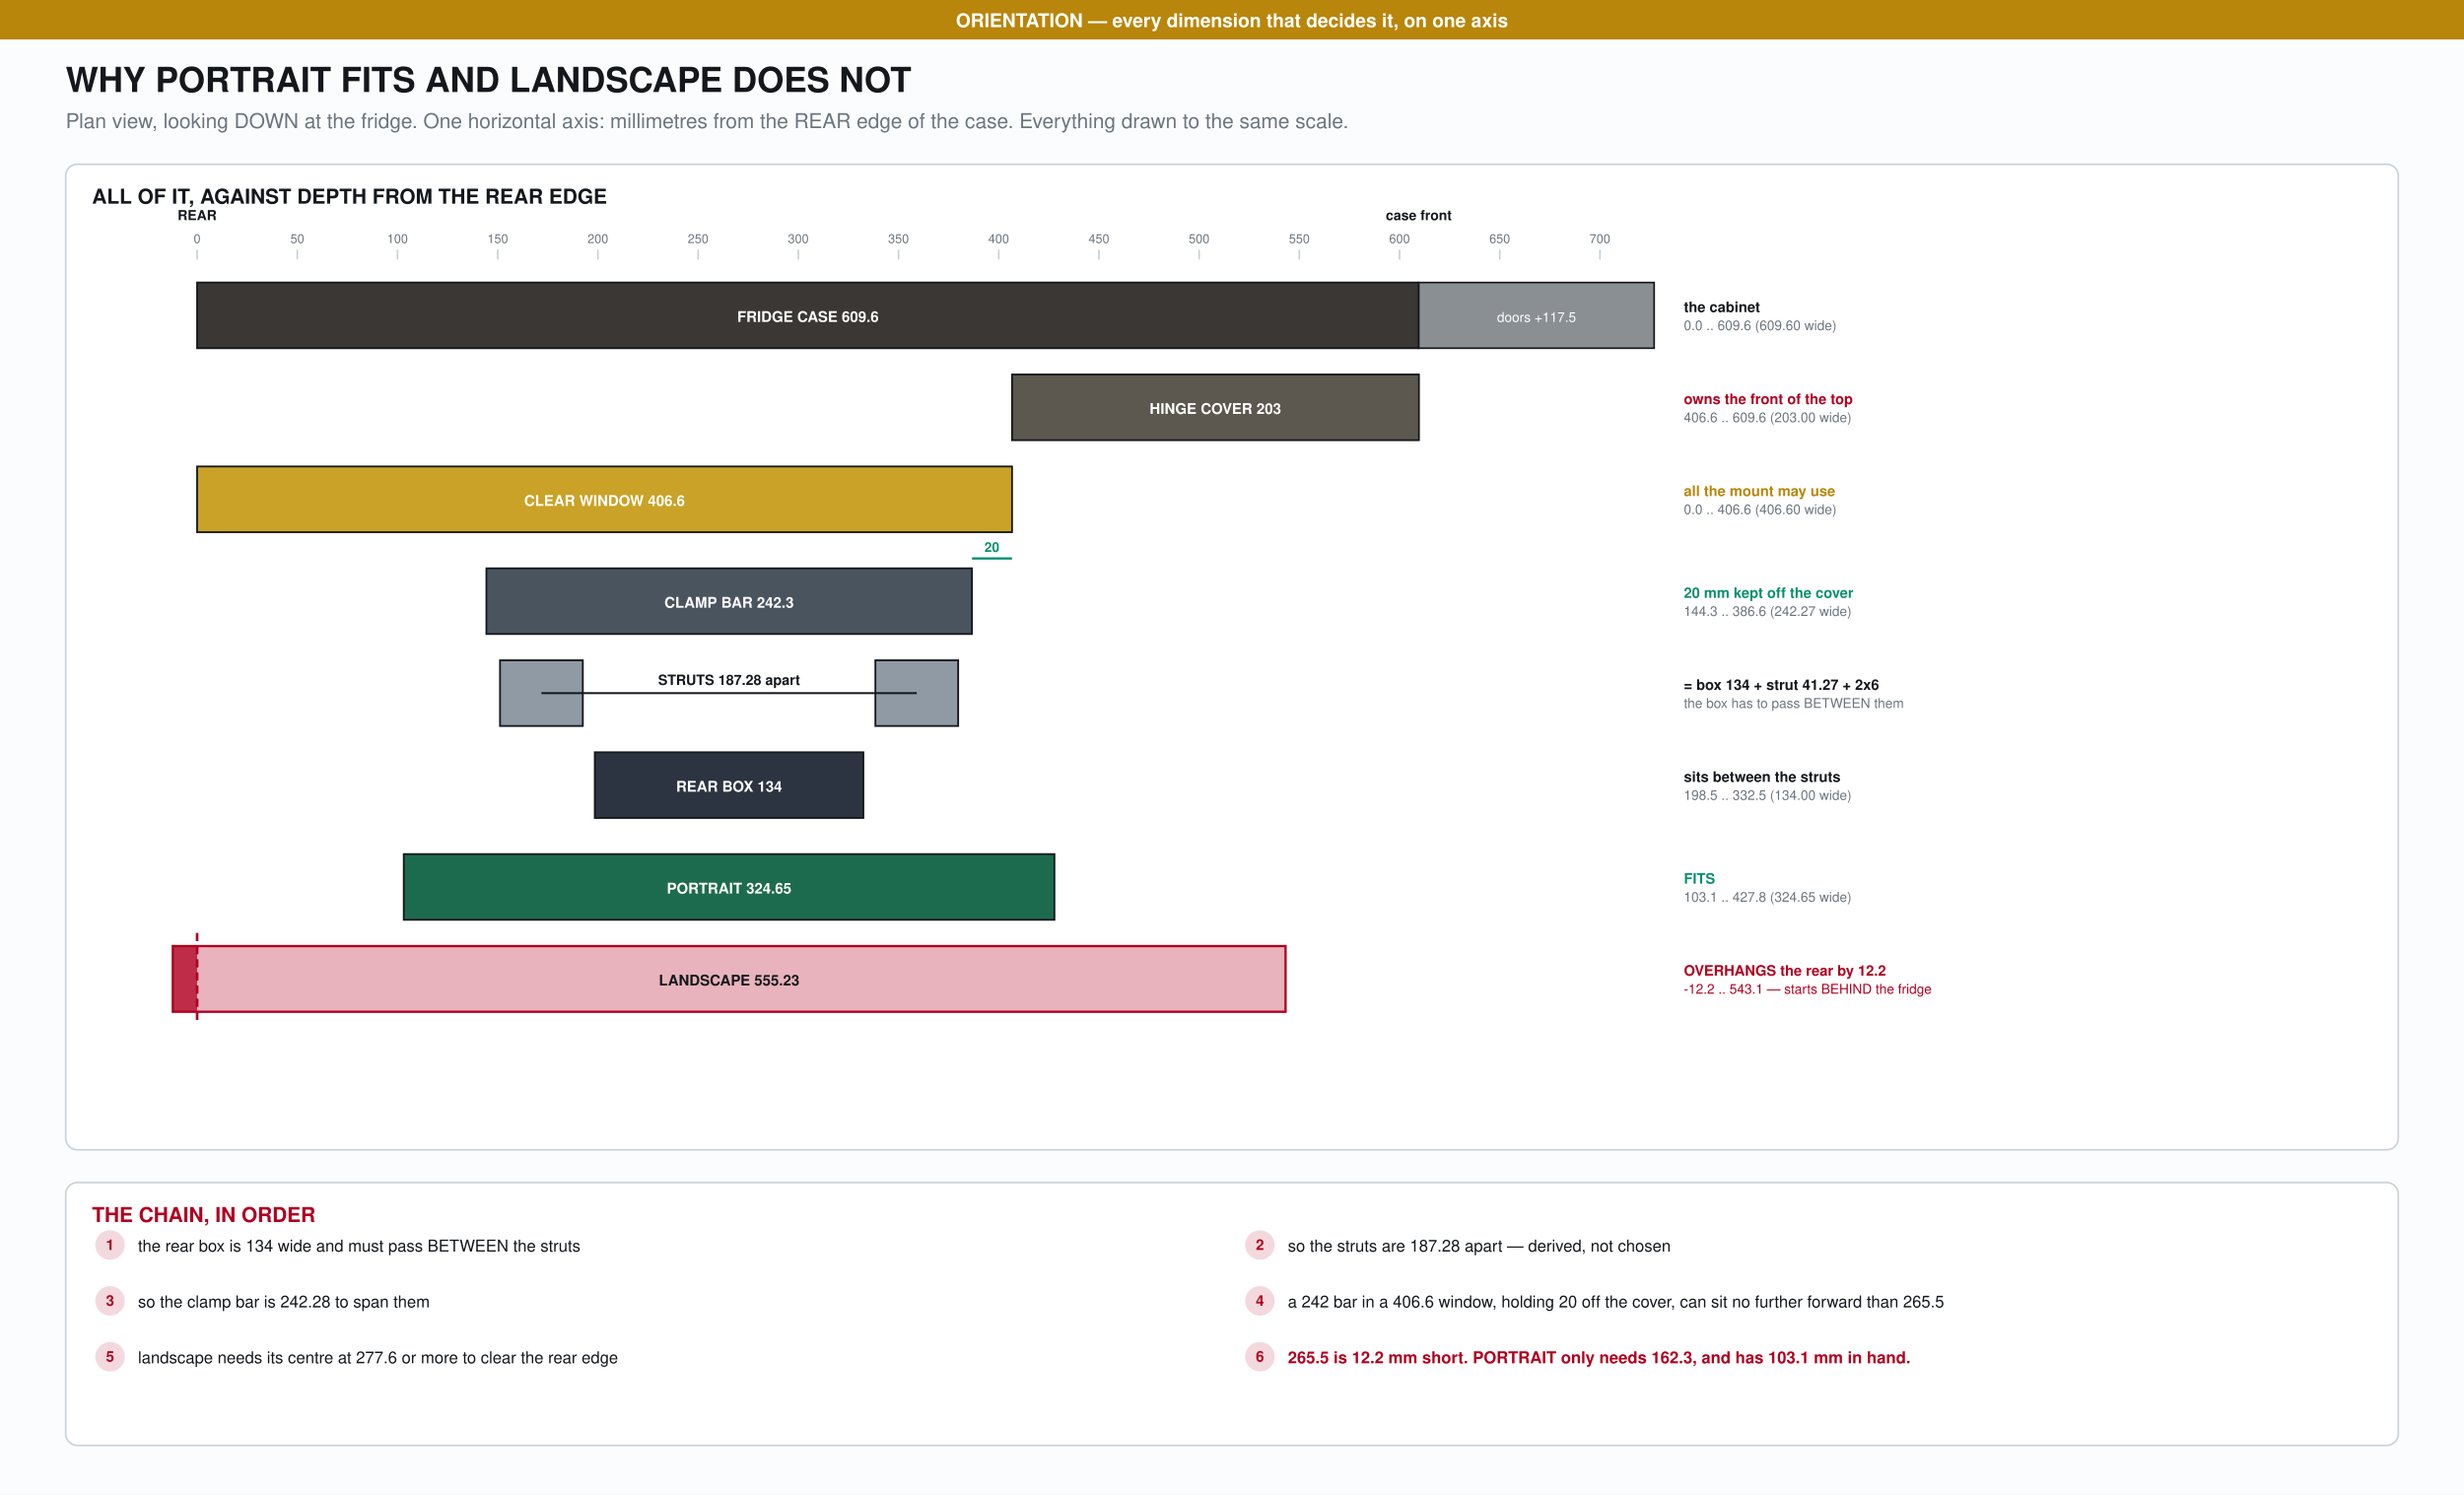
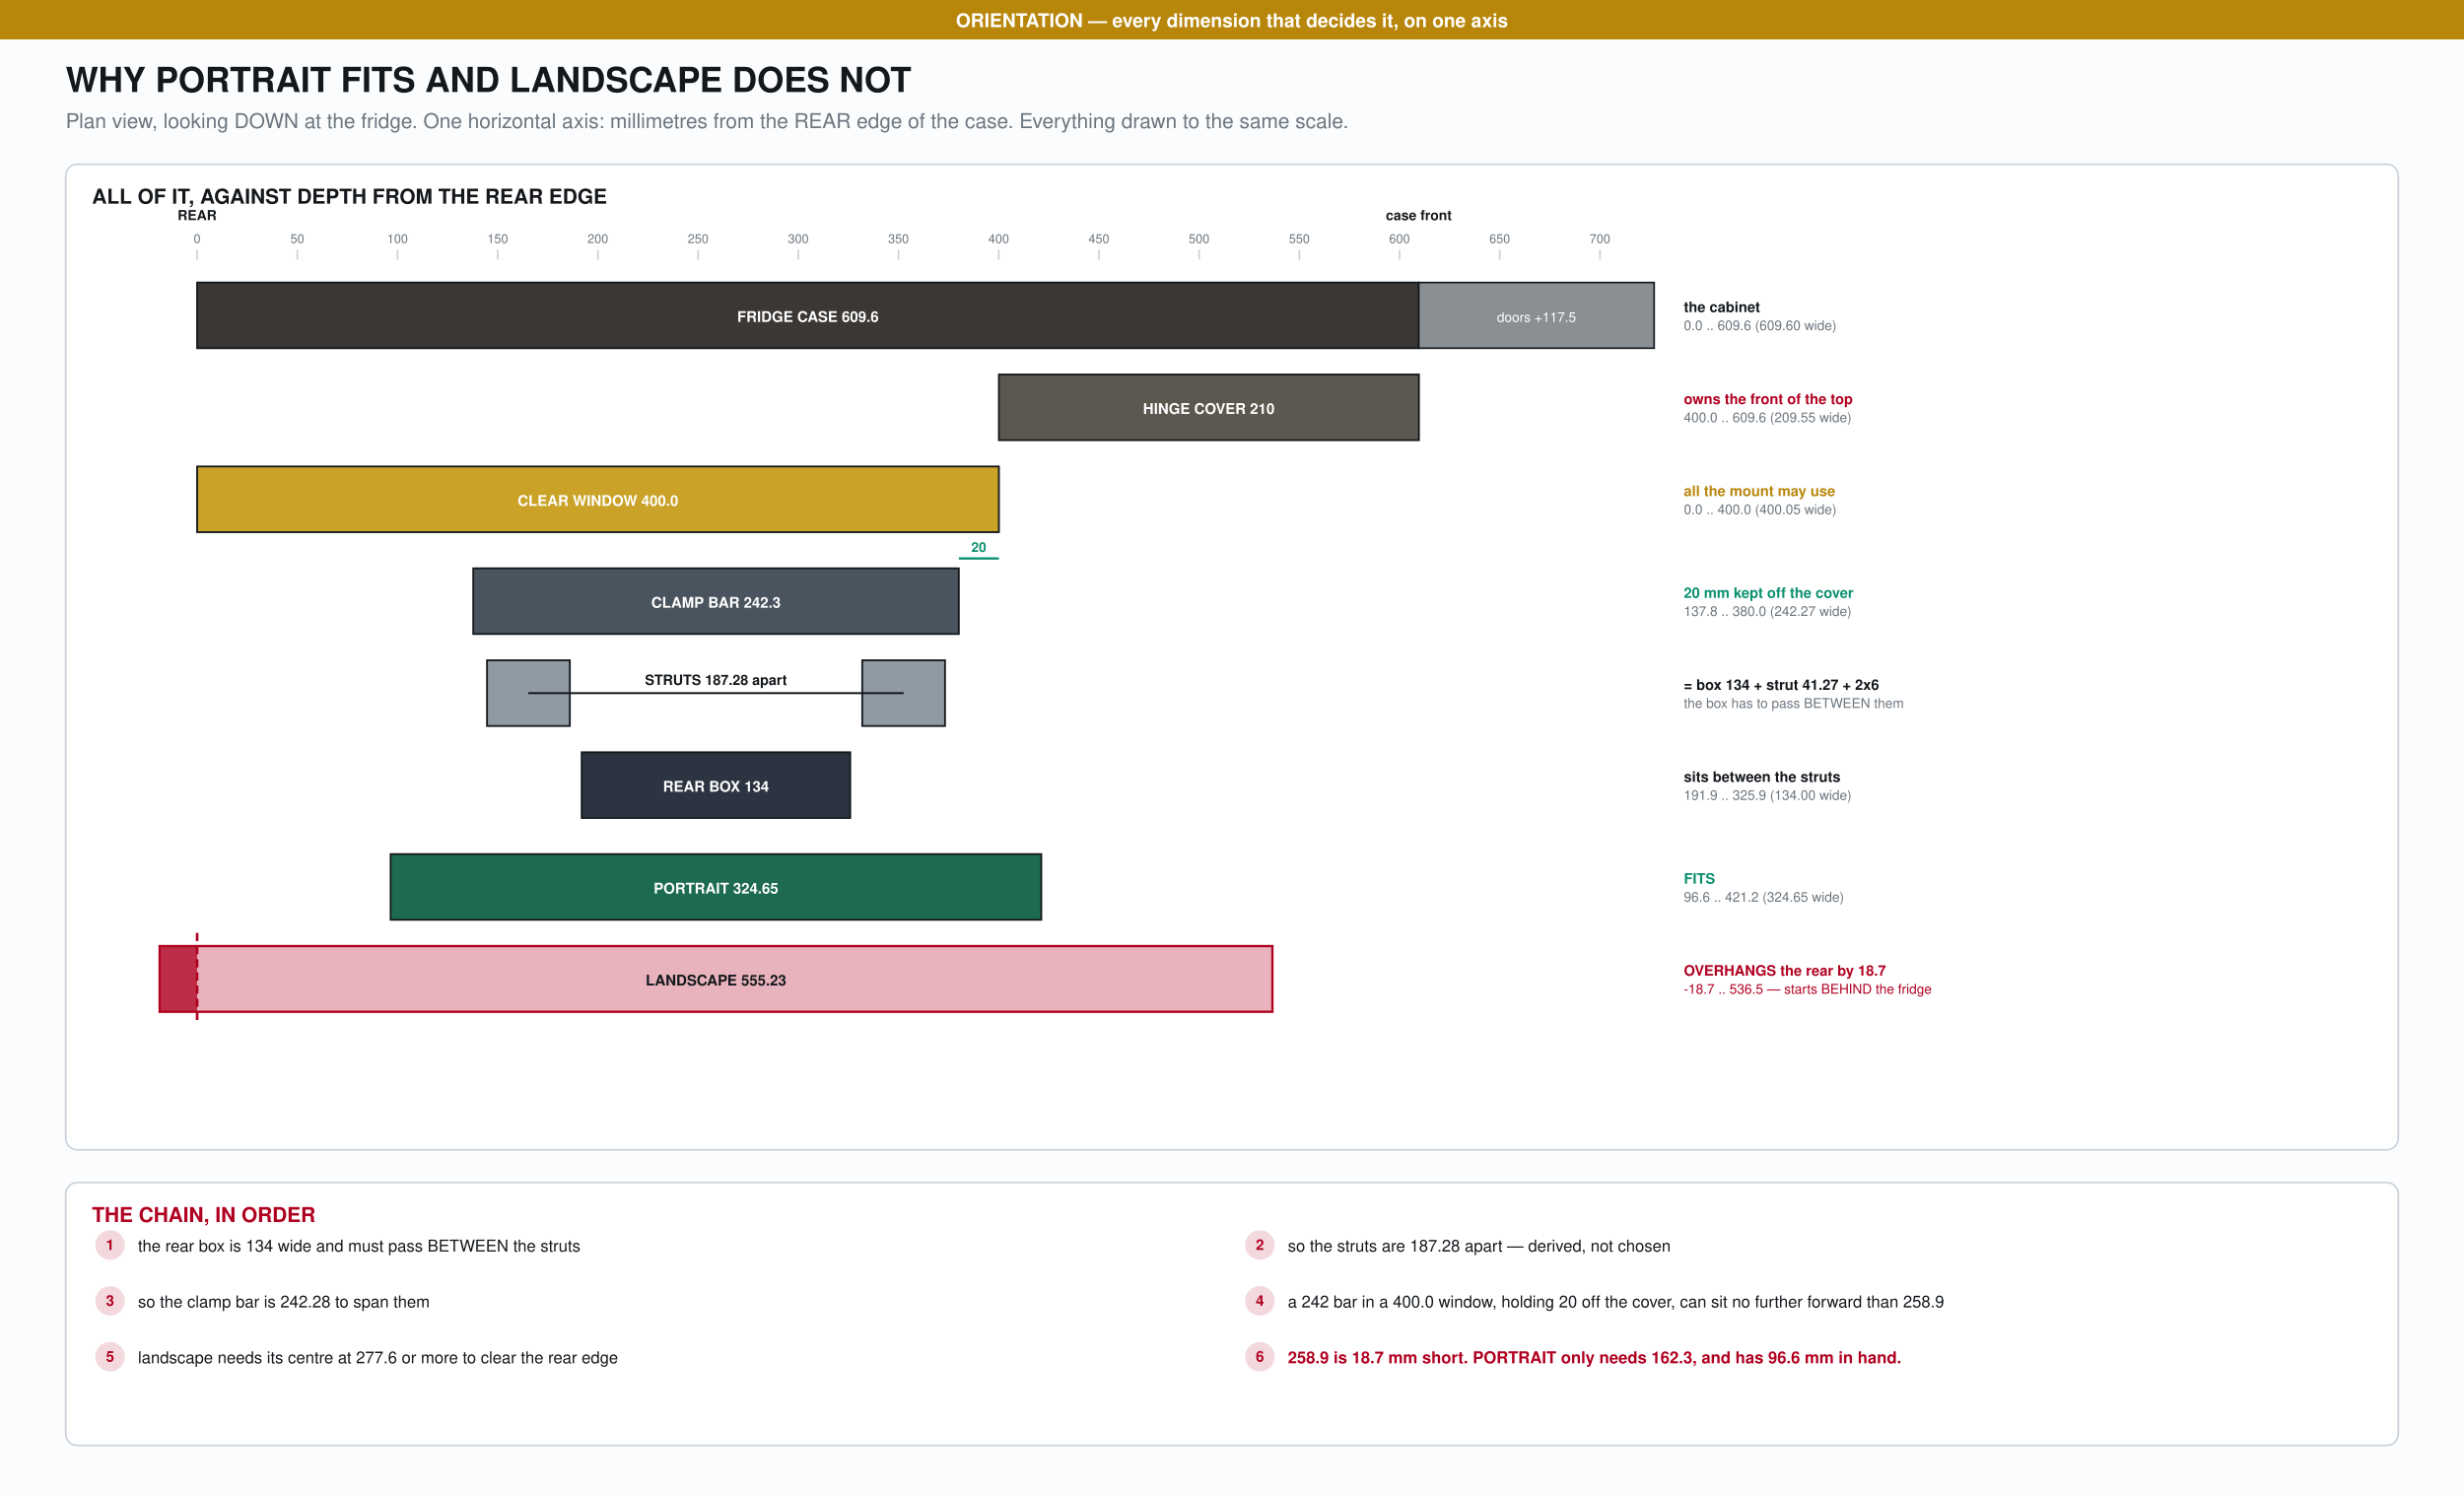
<svg xmlns="http://www.w3.org/2000/svg" width="1500" height="910" viewBox="0 0 1500 910">
  <rect width="1500" height="910" fill="#fbfcfd" />
  <rect width="1500" height="24" fill="#b8860b" />
  <text x="750.00" y="16.50" font-family="Helvetica,Arial,sans-serif" font-size="11.5" text-anchor="middle" fill="#fff" font-weight="bold">ORIENTATION — every dimension that decides it, on one axis</text>
  <text x="40.00" y="56.00" font-family="Helvetica,Arial,sans-serif" font-size="21" text-anchor="start" fill="#14181c" font-weight="bold">WHY PORTRAIT FITS AND LANDSCAPE DOES NOT</text>
  <text x="40.00" y="78.00" font-family="Helvetica,Arial,sans-serif" font-size="12.5" text-anchor="start" fill="#6b757e" font-weight="normal">Plan view, looking DOWN at the fridge. One horizontal axis: millimetres from the REAR edge of the case. Everything drawn to the same scale.</text>
  <rect x="40.0" y="100.0" width="1420.0" height="600.0" rx="7" fill="#fff" stroke="#c9d1d8" stroke-width="1" />
  <text x="56.00" y="124.00" font-family="Helvetica,Arial,sans-serif" font-size="12.5" text-anchor="start" fill="#14181c" font-weight="bold">ALL OF IT, AGAINST DEPTH FROM THE REAR EDGE</text>
  <line x1="120.0" y1="152" x2="120.0" y2="158" stroke="#c9d1d8" stroke-width="1" />
  <text x="120.00" y="148.00" font-family="Helvetica,Arial,sans-serif" font-size="7.6" text-anchor="middle" fill="#6b757e" font-weight="normal">0</text>
  <line x1="181.0" y1="152" x2="181.0" y2="158" stroke="#c9d1d8" stroke-width="1" />
  <text x="181.00" y="148.00" font-family="Helvetica,Arial,sans-serif" font-size="7.6" text-anchor="middle" fill="#6b757e" font-weight="normal">50</text>
  <line x1="242.0" y1="152" x2="242.0" y2="158" stroke="#c9d1d8" stroke-width="1" />
  <text x="242.00" y="148.00" font-family="Helvetica,Arial,sans-serif" font-size="7.6" text-anchor="middle" fill="#6b757e" font-weight="normal">100</text>
  <line x1="303.0" y1="152" x2="303.0" y2="158" stroke="#c9d1d8" stroke-width="1" />
  <text x="303.00" y="148.00" font-family="Helvetica,Arial,sans-serif" font-size="7.6" text-anchor="middle" fill="#6b757e" font-weight="normal">150</text>
  <line x1="364.0" y1="152" x2="364.0" y2="158" stroke="#c9d1d8" stroke-width="1" />
  <text x="364.00" y="148.00" font-family="Helvetica,Arial,sans-serif" font-size="7.6" text-anchor="middle" fill="#6b757e" font-weight="normal">200</text>
  <line x1="425.0" y1="152" x2="425.0" y2="158" stroke="#c9d1d8" stroke-width="1" />
  <text x="425.00" y="148.00" font-family="Helvetica,Arial,sans-serif" font-size="7.6" text-anchor="middle" fill="#6b757e" font-weight="normal">250</text>
  <line x1="486.0" y1="152" x2="486.0" y2="158" stroke="#c9d1d8" stroke-width="1" />
  <text x="486.00" y="148.00" font-family="Helvetica,Arial,sans-serif" font-size="7.6" text-anchor="middle" fill="#6b757e" font-weight="normal">300</text>
  <line x1="547.0" y1="152" x2="547.0" y2="158" stroke="#c9d1d8" stroke-width="1" />
  <text x="547.00" y="148.00" font-family="Helvetica,Arial,sans-serif" font-size="7.6" text-anchor="middle" fill="#6b757e" font-weight="normal">350</text>
  <line x1="608.0" y1="152" x2="608.0" y2="158" stroke="#c9d1d8" stroke-width="1" />
  <text x="608.00" y="148.00" font-family="Helvetica,Arial,sans-serif" font-size="7.6" text-anchor="middle" fill="#6b757e" font-weight="normal">400</text>
  <line x1="669.0" y1="152" x2="669.0" y2="158" stroke="#c9d1d8" stroke-width="1" />
  <text x="669.00" y="148.00" font-family="Helvetica,Arial,sans-serif" font-size="7.6" text-anchor="middle" fill="#6b757e" font-weight="normal">450</text>
  <line x1="730.0" y1="152" x2="730.0" y2="158" stroke="#c9d1d8" stroke-width="1" />
  <text x="730.00" y="148.00" font-family="Helvetica,Arial,sans-serif" font-size="7.6" text-anchor="middle" fill="#6b757e" font-weight="normal">500</text>
  <line x1="791.0" y1="152" x2="791.0" y2="158" stroke="#c9d1d8" stroke-width="1" />
  <text x="791.00" y="148.00" font-family="Helvetica,Arial,sans-serif" font-size="7.6" text-anchor="middle" fill="#6b757e" font-weight="normal">550</text>
  <line x1="852.0" y1="152" x2="852.0" y2="158" stroke="#c9d1d8" stroke-width="1" />
  <text x="852.00" y="148.00" font-family="Helvetica,Arial,sans-serif" font-size="7.6" text-anchor="middle" fill="#6b757e" font-weight="normal">600</text>
  <line x1="913.0" y1="152" x2="913.0" y2="158" stroke="#c9d1d8" stroke-width="1" />
  <text x="913.00" y="148.00" font-family="Helvetica,Arial,sans-serif" font-size="7.6" text-anchor="middle" fill="#6b757e" font-weight="normal">650</text>
  <line x1="974.0" y1="152" x2="974.0" y2="158" stroke="#c9d1d8" stroke-width="1" />
  <text x="974.00" y="148.00" font-family="Helvetica,Arial,sans-serif" font-size="7.6" text-anchor="middle" fill="#6b757e" font-weight="normal">700</text>
  <text x="120.00" y="134.00" font-family="Helvetica,Arial,sans-serif" font-size="8.4" text-anchor="middle" fill="#14181c" font-weight="bold">REAR</text>
  <text x="863.71" y="134.00" font-family="Helvetica,Arial,sans-serif" font-size="8.4" text-anchor="middle" fill="#14181c" font-weight="bold">case front</text>
  <rect x="120.0" y="172.0" width="743.7" height="40.0" fill="#3a3734" stroke="#14181c" stroke-width="1.1" />
  <text x="491.86" y="196.00" font-family="Helvetica,Arial,sans-serif" font-size="9.0" text-anchor="middle" fill="#fff" font-weight="bold">FRIDGE CASE 609.6</text>
  <text x="1025.06" y="190.00" font-family="Helvetica,Arial,sans-serif" font-size="8.8" text-anchor="start" fill="#14181c" font-weight="bold">the cabinet</text>
  <text x="1025.06" y="201.00" font-family="Helvetica,Arial,sans-serif" font-size="8.2" text-anchor="start" fill="#6b757e" font-weight="normal">0.0 .. 609.6   (609.60 wide)</text>
  <rect x="863.7" y="172.0" width="143.3" height="40" fill="#8a8f94" stroke="#14181c" stroke-width="1" />
  <text x="935.39" y="196.00" font-family="Helvetica,Arial,sans-serif" font-size="8.2" text-anchor="middle" fill="#fff" font-weight="normal">doors +117.5</text>
-   <rect x="616.1" y="228.0" width="247.7" height="40.0" fill="#5c574f" stroke="#14181c" stroke-width="1.1" />
-   <text x="739.88" y="252.00" font-family="Helvetica,Arial,sans-serif" font-size="9.0" text-anchor="middle" fill="#fff" font-weight="bold">HINGE COVER 203</text>
+   <rect x="608.1" y="228.0" width="255.7" height="40.0" fill="#5c574f" stroke="#14181c" stroke-width="1.1" />
+   <text x="735.89" y="252.00" font-family="Helvetica,Arial,sans-serif" font-size="9.0" text-anchor="middle" fill="#fff" font-weight="bold">HINGE COVER 210</text>
  <text x="1025.06" y="246.00" font-family="Helvetica,Arial,sans-serif" font-size="8.8" text-anchor="start" fill="#b00020" font-weight="bold">owns the front of the top</text>
-   <text x="1025.06" y="257.00" font-family="Helvetica,Arial,sans-serif" font-size="8.2" text-anchor="start" fill="#6b757e" font-weight="normal">406.6 .. 609.6   (203.00 wide)</text>
-   <rect x="120.0" y="284.0" width="496.1" height="40.0" fill="#c9a227" stroke="#14181c" stroke-width="1.1" />
-   <text x="368.03" y="308.00" font-family="Helvetica,Arial,sans-serif" font-size="9.0" text-anchor="middle" fill="#fff" font-weight="bold">CLEAR WINDOW 406.6</text>
+   <text x="1025.06" y="257.00" font-family="Helvetica,Arial,sans-serif" font-size="8.2" text-anchor="start" fill="#6b757e" font-weight="normal">400.0 .. 609.6   (209.55 wide)</text>
+   <rect x="120.0" y="284.0" width="488.1" height="40.0" fill="#c9a227" stroke="#14181c" stroke-width="1.1" />
+   <text x="364.03" y="308.00" font-family="Helvetica,Arial,sans-serif" font-size="9.0" text-anchor="middle" fill="#fff" font-weight="bold">CLEAR WINDOW 400.0</text>
  <text x="1025.06" y="302.00" font-family="Helvetica,Arial,sans-serif" font-size="8.8" text-anchor="start" fill="#b8860b" font-weight="bold">all the mount may use</text>
-   <text x="1025.06" y="313.00" font-family="Helvetica,Arial,sans-serif" font-size="8.2" text-anchor="start" fill="#6b757e" font-weight="normal">0.0 .. 406.6   (406.60 wide)</text>
-   <rect x="296.1" y="346.0" width="295.6" height="40.0" fill="#4a545e" stroke="#14181c" stroke-width="1.1" />
-   <text x="443.86" y="370.00" font-family="Helvetica,Arial,sans-serif" font-size="9.0" text-anchor="middle" fill="#fff" font-weight="bold">CLAMP BAR 242.3</text>
+   <text x="1025.06" y="313.00" font-family="Helvetica,Arial,sans-serif" font-size="8.2" text-anchor="start" fill="#6b757e" font-weight="normal">0.0 .. 400.0   (400.05 wide)</text>
+   <rect x="288.1" y="346.0" width="295.6" height="40.0" fill="#4a545e" stroke="#14181c" stroke-width="1.1" />
+   <text x="435.87" y="370.00" font-family="Helvetica,Arial,sans-serif" font-size="9.0" text-anchor="middle" fill="#fff" font-weight="bold">CLAMP BAR 242.3</text>
  <text x="1025.06" y="364.00" font-family="Helvetica,Arial,sans-serif" font-size="8.8" text-anchor="start" fill="#0a8f6f" font-weight="bold">20 mm kept off the cover</text>
-   <text x="1025.06" y="375.00" font-family="Helvetica,Arial,sans-serif" font-size="8.2" text-anchor="start" fill="#6b757e" font-weight="normal">144.3 .. 386.6   (242.27 wide)</text>
-   <line x1="591.7" y1="340.0" x2="616.1" y2="340.0" stroke="#0a8f6f" stroke-width="1.4" />
-   <text x="603.85" y="336.00" font-family="Helvetica,Arial,sans-serif" font-size="8.2" text-anchor="middle" fill="#0a8f6f" font-weight="bold">20</text>
-   <rect x="304.4" y="402.0" width="50.4" height="40" fill="#8f9aa4" stroke="#14181c" stroke-width="1.1" />
-   <rect x="532.9" y="402.0" width="50.4" height="40" fill="#8f9aa4" stroke="#14181c" stroke-width="1.1" />
-   <line x1="329.6" y1="422.0" x2="558.1" y2="422.0" stroke="#14181c" stroke-width="1.2" />
-   <text x="443.86" y="417.00" font-family="Helvetica,Arial,sans-serif" font-size="8.6" text-anchor="middle" fill="#14181c" font-weight="bold">STRUTS 187.28 apart</text>
+   <text x="1025.06" y="375.00" font-family="Helvetica,Arial,sans-serif" font-size="8.2" text-anchor="start" fill="#6b757e" font-weight="normal">137.8 .. 380.0   (242.27 wide)</text>
+   <line x1="583.7" y1="340.0" x2="608.1" y2="340.0" stroke="#0a8f6f" stroke-width="1.4" />
+   <text x="595.86" y="336.00" font-family="Helvetica,Arial,sans-serif" font-size="8.2" text-anchor="middle" fill="#0a8f6f" font-weight="bold">20</text>
+   <rect x="296.5" y="402.0" width="50.4" height="40" fill="#8f9aa4" stroke="#14181c" stroke-width="1.1" />
+   <rect x="524.9" y="402.0" width="50.4" height="40" fill="#8f9aa4" stroke="#14181c" stroke-width="1.1" />
+   <line x1="321.6" y1="422.0" x2="550.1" y2="422.0" stroke="#14181c" stroke-width="1.2" />
+   <text x="435.87" y="417.00" font-family="Helvetica,Arial,sans-serif" font-size="8.6" text-anchor="middle" fill="#14181c" font-weight="bold">STRUTS 187.28 apart</text>
  <text x="1025.06" y="420.00" font-family="Helvetica,Arial,sans-serif" font-size="8.8" text-anchor="start" fill="#14181c" font-weight="bold">= box 134 + strut 41.27 + 2x6</text>
  <text x="1025.06" y="431.00" font-family="Helvetica,Arial,sans-serif" font-size="8.2" text-anchor="start" fill="#6b757e" font-weight="normal">the box has to pass BETWEEN them</text>
-   <rect x="362.1" y="458.0" width="163.5" height="40.0" fill="#2b3440" stroke="#14181c" stroke-width="1.1" />
-   <text x="443.86" y="482.00" font-family="Helvetica,Arial,sans-serif" font-size="9.0" text-anchor="middle" fill="#fff" font-weight="bold">REAR BOX 134</text>
+   <rect x="354.1" y="458.0" width="163.5" height="40.0" fill="#2b3440" stroke="#14181c" stroke-width="1.1" />
+   <text x="435.87" y="482.00" font-family="Helvetica,Arial,sans-serif" font-size="9.0" text-anchor="middle" fill="#fff" font-weight="bold">REAR BOX 134</text>
  <text x="1025.06" y="476.00" font-family="Helvetica,Arial,sans-serif" font-size="8.8" text-anchor="start" fill="#14181c" font-weight="bold">sits between the struts</text>
-   <text x="1025.06" y="487.00" font-family="Helvetica,Arial,sans-serif" font-size="8.2" text-anchor="start" fill="#6b757e" font-weight="normal">198.5 .. 332.5   (134.00 wide)</text>
-   <rect x="245.8" y="520.0" width="396.1" height="40.0" fill="#1d6b4f" stroke="#14181c" stroke-width="1.1" />
-   <text x="443.86" y="544.00" font-family="Helvetica,Arial,sans-serif" font-size="9.0" text-anchor="middle" fill="#fff" font-weight="bold">PORTRAIT 324.65</text>
+   <text x="1025.06" y="487.00" font-family="Helvetica,Arial,sans-serif" font-size="8.2" text-anchor="start" fill="#6b757e" font-weight="normal">191.9 .. 325.9   (134.00 wide)</text>
+   <rect x="237.8" y="520.0" width="396.1" height="40.0" fill="#1d6b4f" stroke="#14181c" stroke-width="1.1" />
+   <text x="435.87" y="544.00" font-family="Helvetica,Arial,sans-serif" font-size="9.0" text-anchor="middle" fill="#fff" font-weight="bold">PORTRAIT 324.65</text>
  <text x="1025.06" y="538.00" font-family="Helvetica,Arial,sans-serif" font-size="8.8" text-anchor="start" fill="#0a8f6f" font-weight="bold">FITS</text>
-   <text x="1025.06" y="549.00" font-family="Helvetica,Arial,sans-serif" font-size="8.2" text-anchor="start" fill="#6b757e" font-weight="normal">103.1 .. 427.8   (324.65 wide)</text>
-   <rect x="105.2" y="576.0" width="677.4" height="40" fill="#b00020" fill-opacity="0.30" stroke="#b00020" stroke-width="1.4" />
-   <rect x="105.2" y="576.0" width="14.8" height="40" fill="#b00020" fill-opacity="0.75" />
-   <text x="443.86" y="600.00" font-family="Helvetica,Arial,sans-serif" font-size="9.0" text-anchor="middle" fill="#14181c" font-weight="bold">LANDSCAPE 555.23</text>
-   <text x="1025.06" y="594.00" font-family="Helvetica,Arial,sans-serif" font-size="8.8" text-anchor="start" fill="#b00020" font-weight="bold">OVERHANGS the rear by 12.2</text>
-   <text x="1025.06" y="605.00" font-family="Helvetica,Arial,sans-serif" font-size="8.2" text-anchor="start" fill="#b00020" font-weight="normal">-12.2 .. 543.1  — starts BEHIND the fridge</text>
+   <text x="1025.06" y="549.00" font-family="Helvetica,Arial,sans-serif" font-size="8.2" text-anchor="start" fill="#6b757e" font-weight="normal">96.6 .. 421.2   (324.65 wide)</text>
+   <rect x="97.2" y="576.0" width="677.4" height="40" fill="#b00020" fill-opacity="0.30" stroke="#b00020" stroke-width="1.4" />
+   <rect x="97.2" y="576.0" width="22.8" height="40" fill="#b00020" fill-opacity="0.75" />
+   <text x="435.87" y="600.00" font-family="Helvetica,Arial,sans-serif" font-size="9.0" text-anchor="middle" fill="#14181c" font-weight="bold">LANDSCAPE 555.23</text>
+   <text x="1025.06" y="594.00" font-family="Helvetica,Arial,sans-serif" font-size="8.8" text-anchor="start" fill="#b00020" font-weight="bold">OVERHANGS the rear by 18.7</text>
+   <text x="1025.06" y="605.00" font-family="Helvetica,Arial,sans-serif" font-size="8.2" text-anchor="start" fill="#b00020" font-weight="normal">-18.7 .. 536.5  — starts BEHIND the fridge</text>
  <line x1="120.0" y1="568.0" x2="120.0" y2="624.0" stroke="#b00020" stroke-width="1.6" stroke-dasharray="5 3" />
  <rect x="40.0" y="720.0" width="1420.0" height="160.0" rx="7" fill="#fff" stroke="#c9d1d8" stroke-width="1" />
  <text x="56.00" y="744.00" font-family="Helvetica,Arial,sans-serif" font-size="12.5" text-anchor="start" fill="#b00020" font-weight="bold">THE CHAIN, IN ORDER</text>
  <circle cx="67.0" cy="758.0" r="9" fill="#b00020" fill-opacity="0.15" />
  <text x="67.00" y="761.00" font-family="Helvetica,Arial,sans-serif" font-size="9.0" text-anchor="middle" fill="#b00020" font-weight="bold">1</text>
  <text x="84.00" y="762.00" font-family="Helvetica,Arial,sans-serif" font-size="10.0" text-anchor="start" fill="#14181c" font-weight="normal">the rear box is 134 wide and must pass BETWEEN the struts</text>
  <circle cx="767.0" cy="758.0" r="9" fill="#b00020" fill-opacity="0.15" />
  <text x="767.00" y="761.00" font-family="Helvetica,Arial,sans-serif" font-size="9.0" text-anchor="middle" fill="#b00020" font-weight="bold">2</text>
  <text x="784.00" y="762.00" font-family="Helvetica,Arial,sans-serif" font-size="10.0" text-anchor="start" fill="#14181c" font-weight="normal">so the struts are 187.28 apart — derived, not chosen</text>
  <circle cx="67.0" cy="792.0" r="9" fill="#b00020" fill-opacity="0.15" />
  <text x="67.00" y="795.00" font-family="Helvetica,Arial,sans-serif" font-size="9.0" text-anchor="middle" fill="#b00020" font-weight="bold">3</text>
  <text x="84.00" y="796.00" font-family="Helvetica,Arial,sans-serif" font-size="10.0" text-anchor="start" fill="#14181c" font-weight="normal">so the clamp bar is 242.28 to span them</text>
  <circle cx="767.0" cy="792.0" r="9" fill="#b00020" fill-opacity="0.15" />
  <text x="767.00" y="795.00" font-family="Helvetica,Arial,sans-serif" font-size="9.0" text-anchor="middle" fill="#b00020" font-weight="bold">4</text>
-   <text x="784.00" y="796.00" font-family="Helvetica,Arial,sans-serif" font-size="10.0" text-anchor="start" fill="#14181c" font-weight="normal">a 242 bar in a 406.6 window, holding 20 off the cover, can sit no further forward than 265.5</text>
+   <text x="784.00" y="796.00" font-family="Helvetica,Arial,sans-serif" font-size="10.0" text-anchor="start" fill="#14181c" font-weight="normal">a 242 bar in a 400.0 window, holding 20 off the cover, can sit no further forward than 258.9</text>
  <circle cx="67.0" cy="826.0" r="9" fill="#b00020" fill-opacity="0.15" />
  <text x="67.00" y="829.00" font-family="Helvetica,Arial,sans-serif" font-size="9.0" text-anchor="middle" fill="#b00020" font-weight="bold">5</text>
  <text x="84.00" y="830.00" font-family="Helvetica,Arial,sans-serif" font-size="10.0" text-anchor="start" fill="#14181c" font-weight="normal">landscape needs its centre at 277.6 or more to clear the rear edge</text>
  <circle cx="767.0" cy="826.0" r="9" fill="#b00020" fill-opacity="0.15" />
  <text x="767.00" y="829.00" font-family="Helvetica,Arial,sans-serif" font-size="9.0" text-anchor="middle" fill="#b00020" font-weight="bold">6</text>
-   <text x="784.00" y="830.00" font-family="Helvetica,Arial,sans-serif" font-size="10.0" text-anchor="start" fill="#b00020" font-weight="bold">265.5 is 12.2 mm short. PORTRAIT only needs 162.3, and has 103.1 mm in hand.</text>
+   <text x="784.00" y="830.00" font-family="Helvetica,Arial,sans-serif" font-size="10.0" text-anchor="start" fill="#b00020" font-weight="bold">258.9 is 18.7 mm short. PORTRAIT only needs 162.3, and has 96.6 mm in hand.</text>
</svg>
